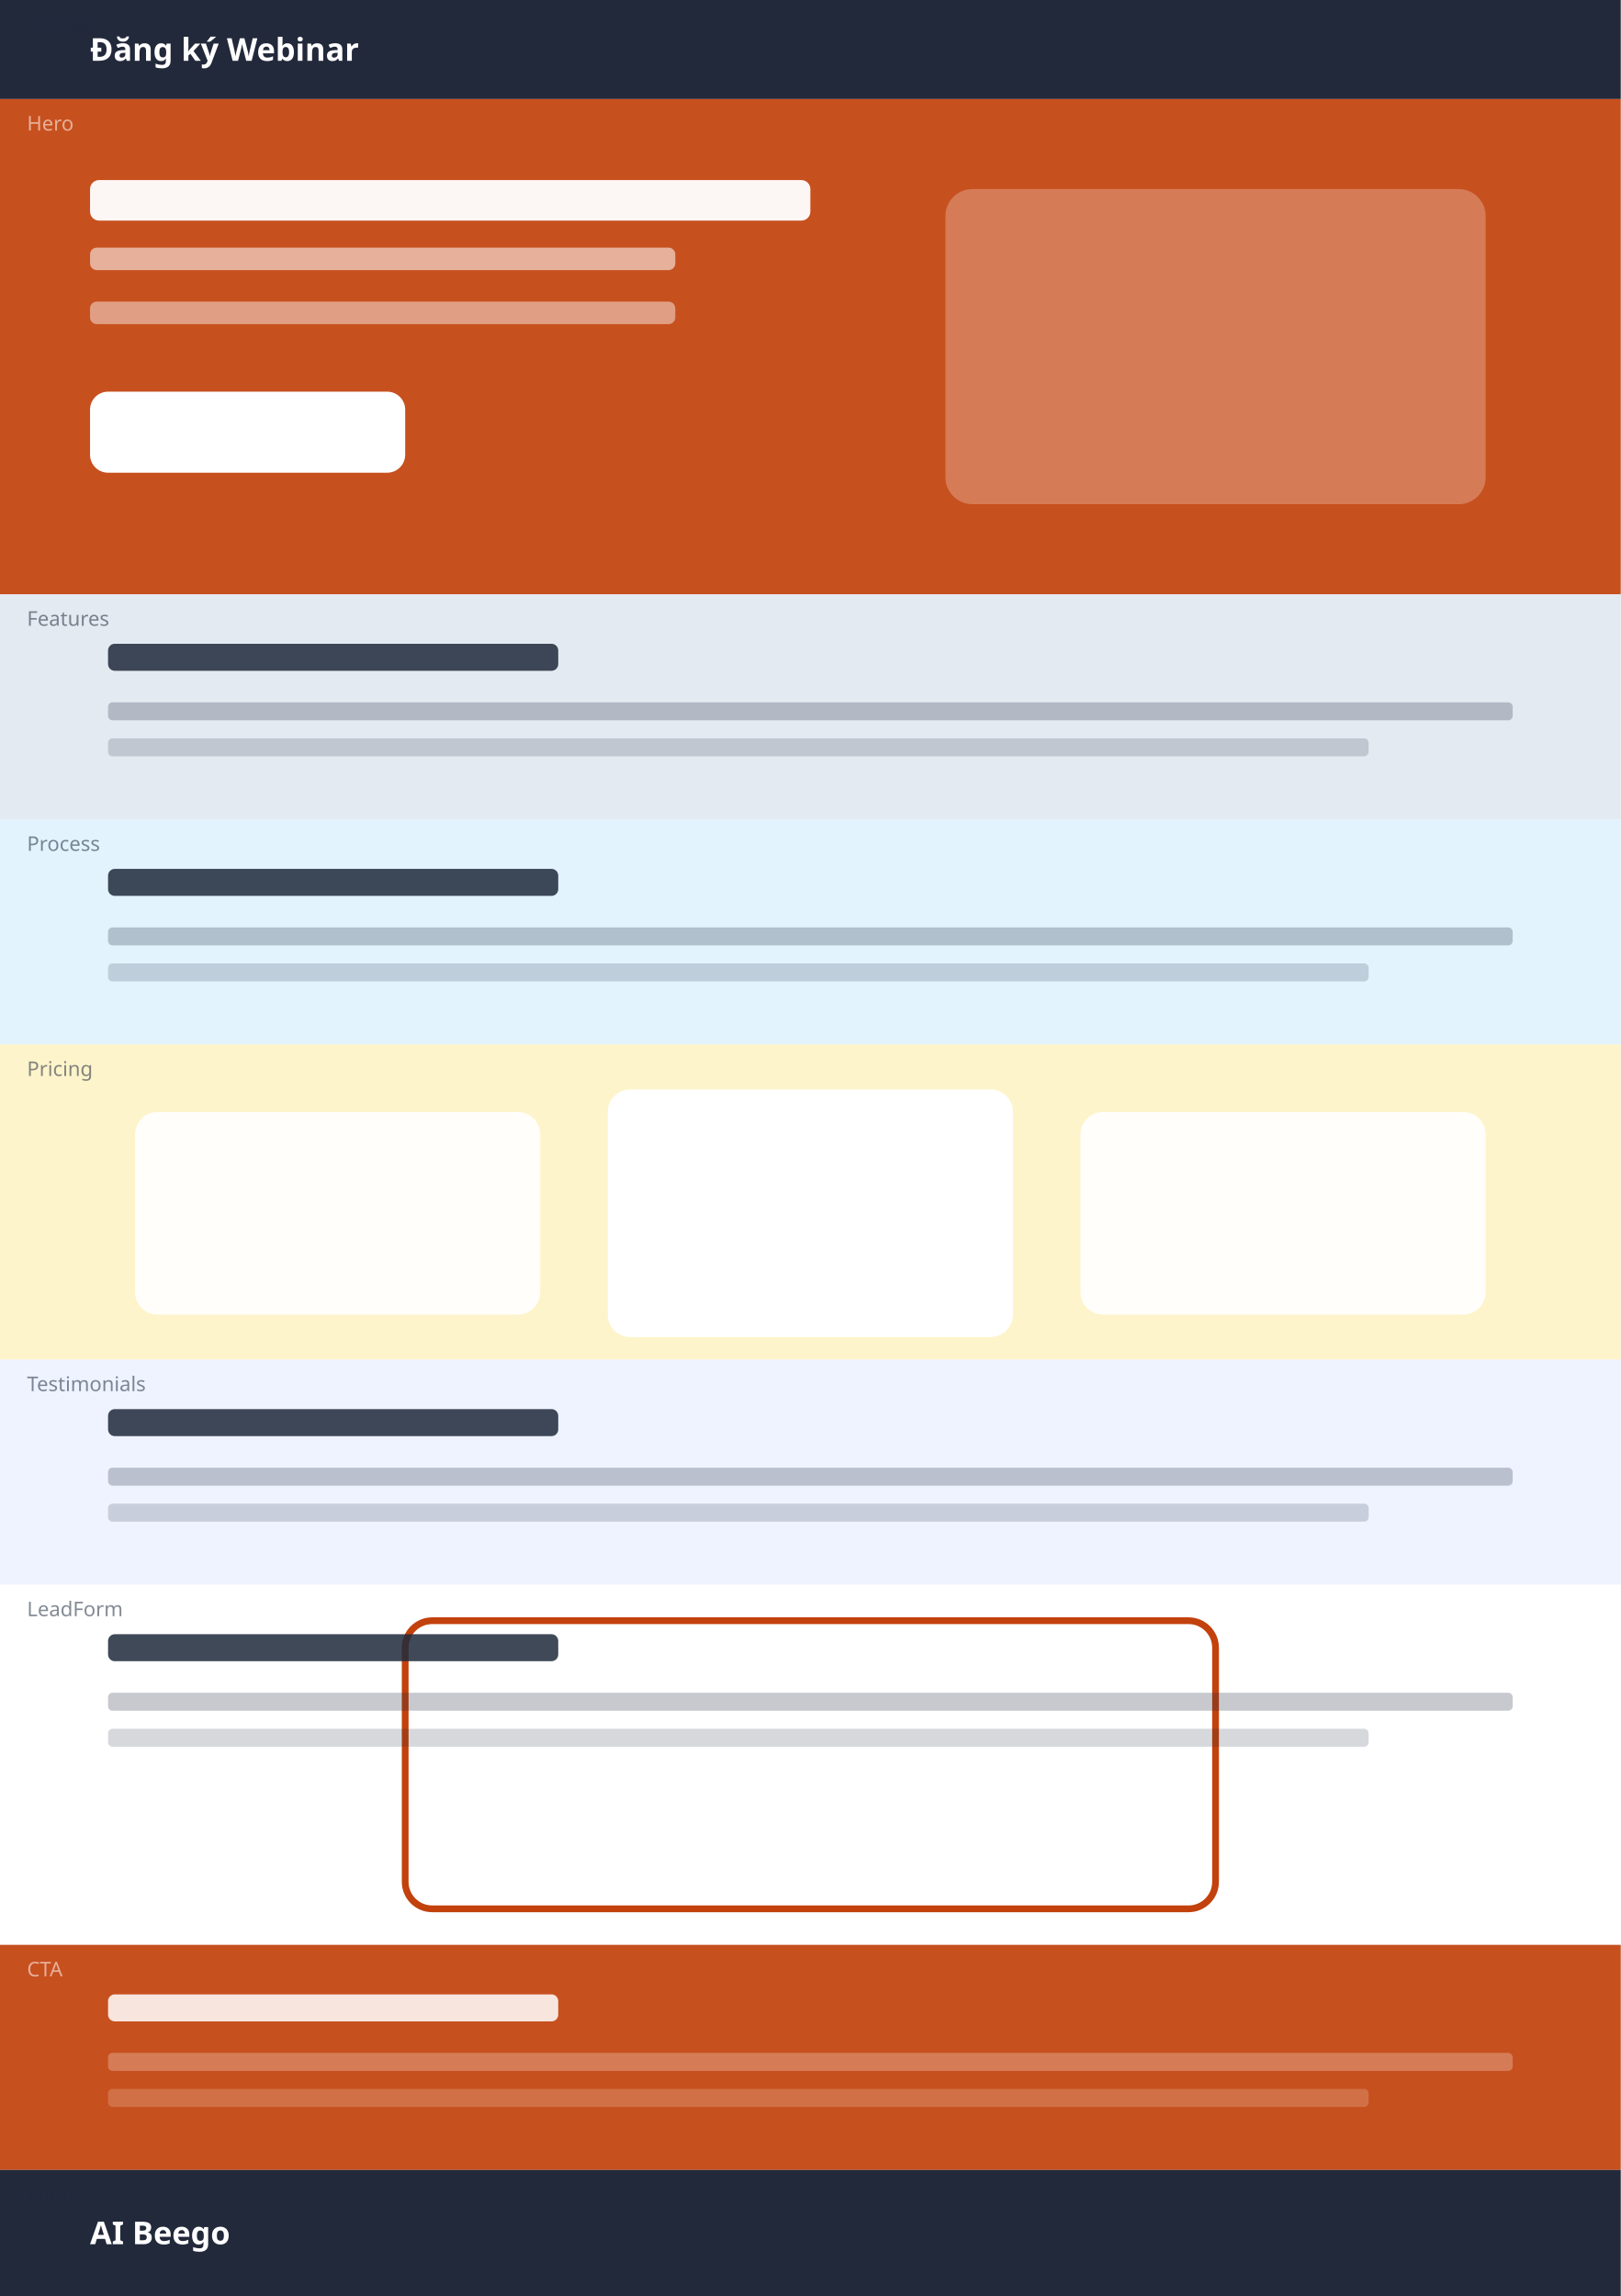
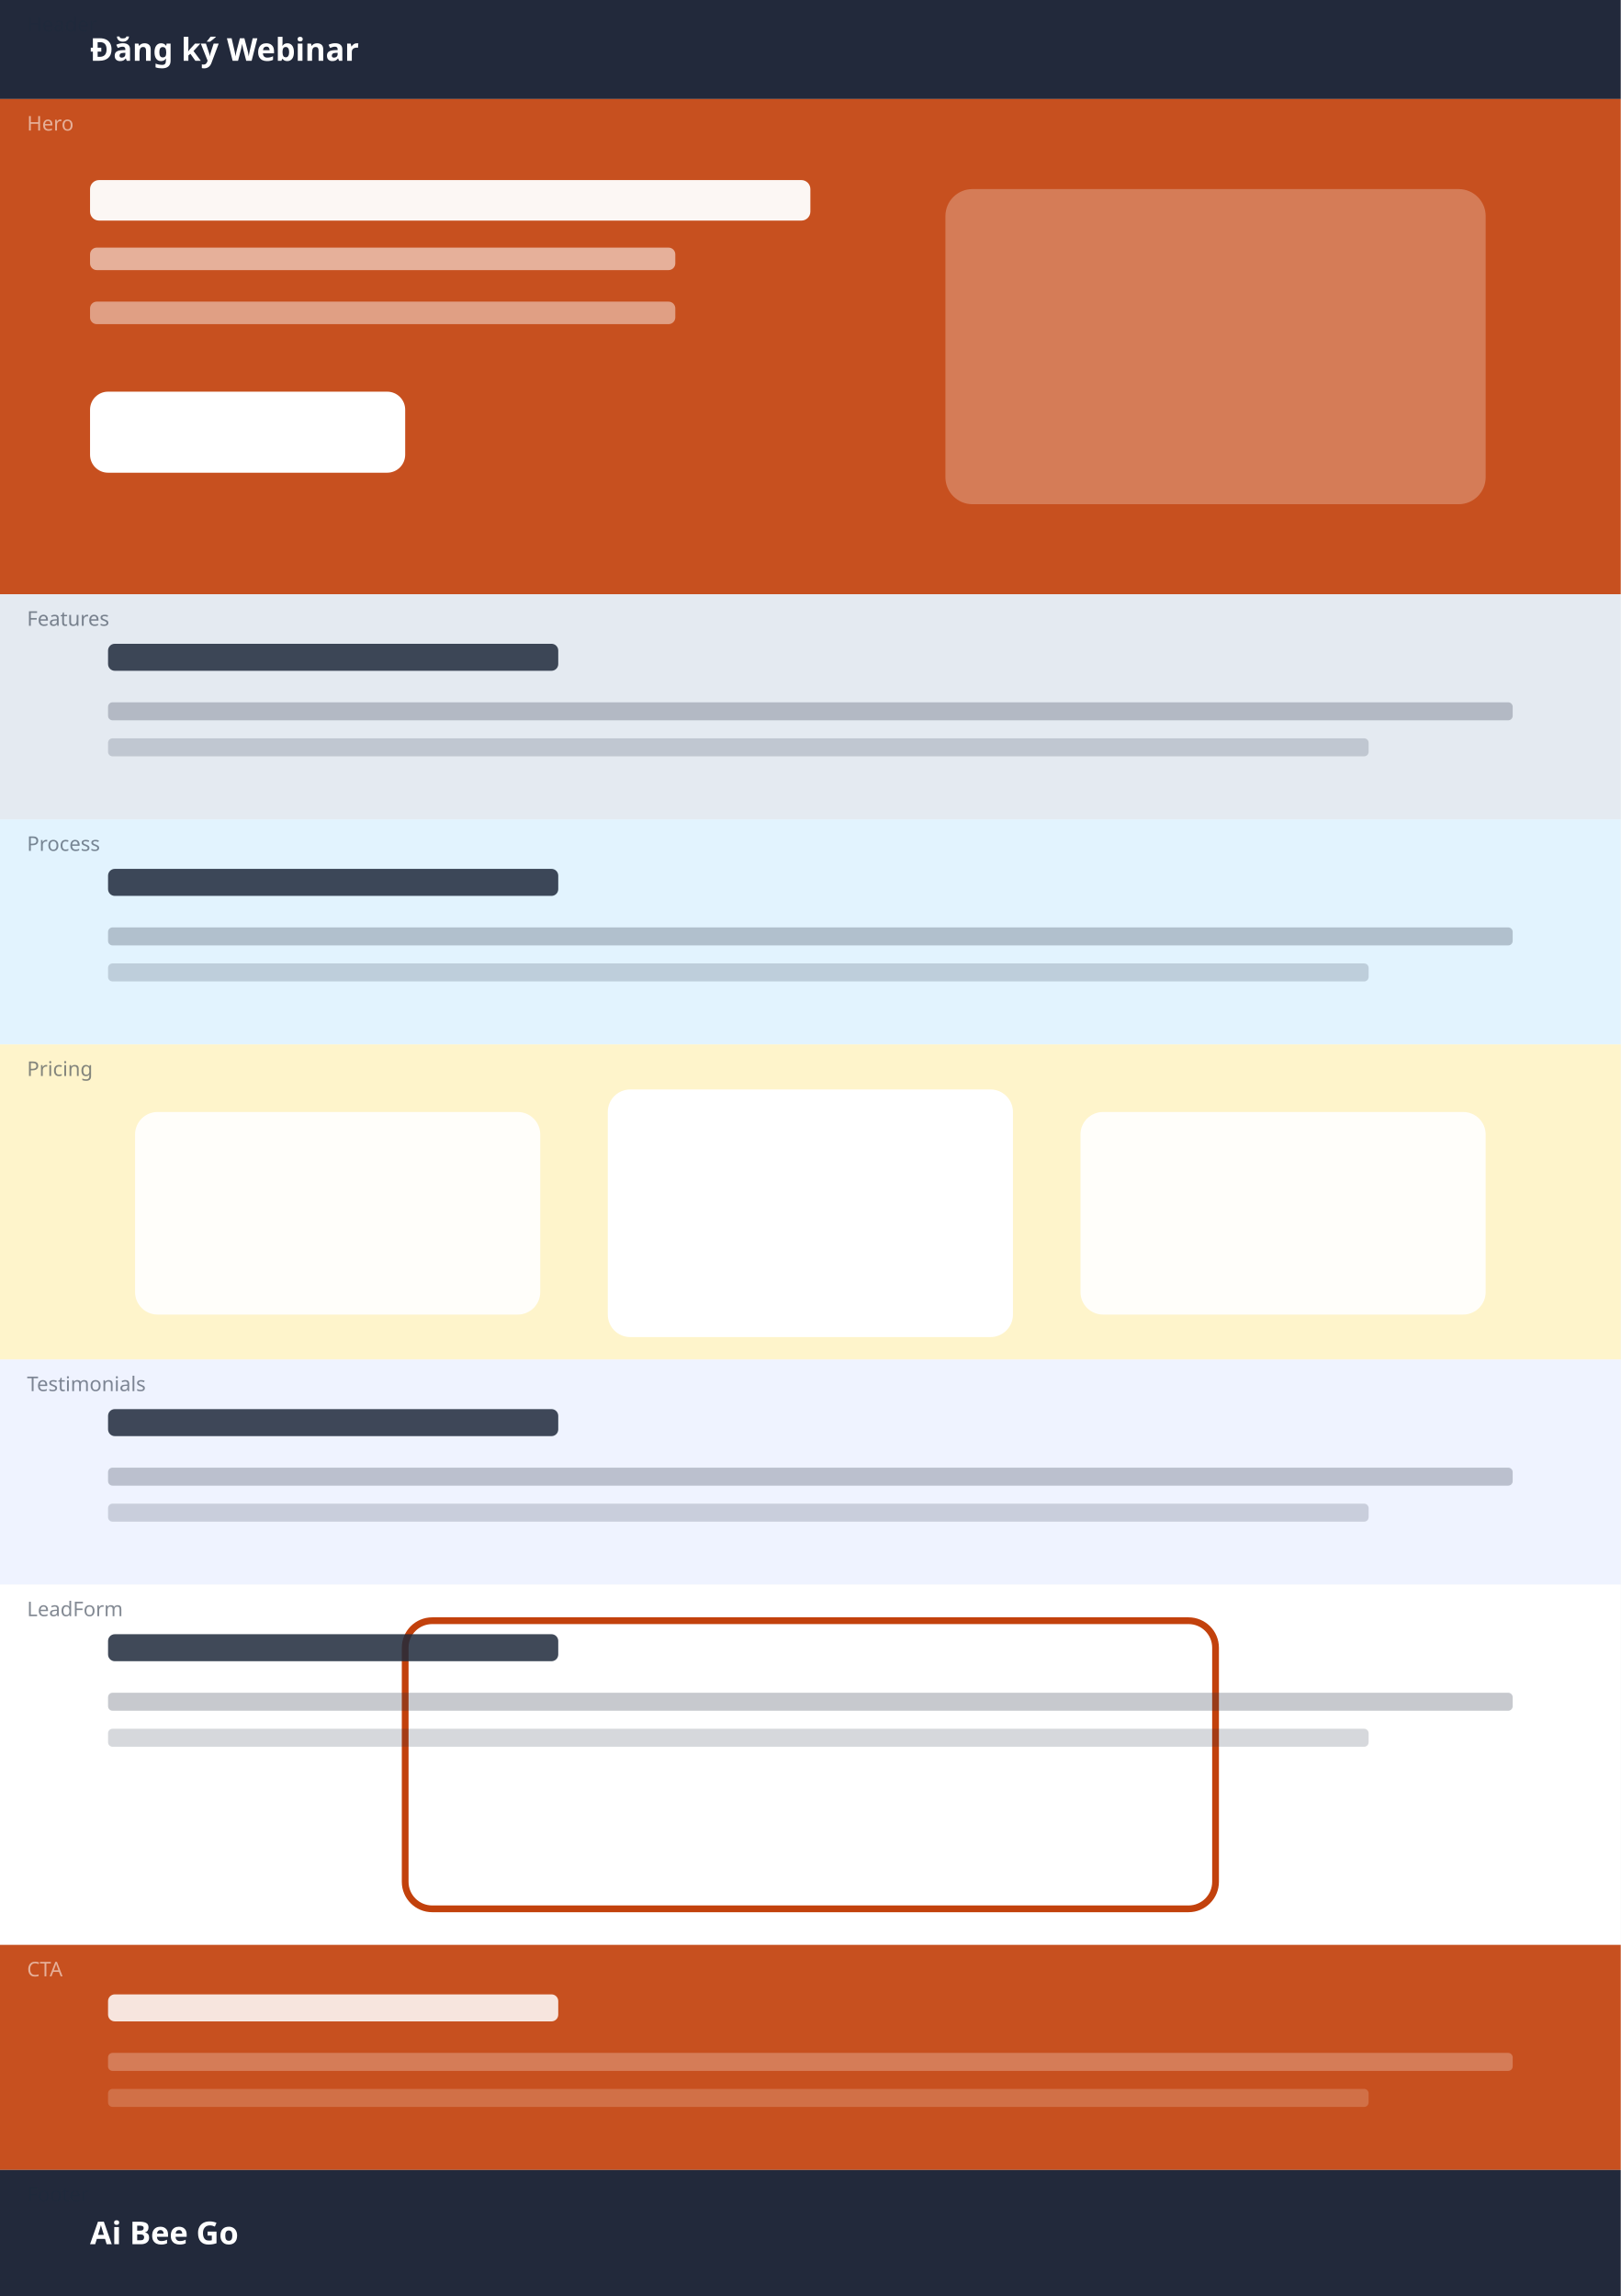
<svg xmlns="http://www.w3.org/2000/svg" width="720" height="1020" viewBox="0 0 720 1020" role="img" aria-label="Đăng ký Webinar · Split Hero">
  <rect width="720" height="1020" fill="#FAFAF9" />
  <rect x="0" y="0" width="720" height="44" fill="#0F172A" opacity="0.92" />
  <text x="40" y="27" fill="#FFFFFF" font-family="system-ui,sans-serif" font-size="14" font-weight="700">Đăng ký Webinar</text>
  <text x="12" y="14" fill="#1E293B" font-family="system-ui,sans-serif" font-size="9" opacity="0.55">Header</text>
  <rect x="0" y="44" width="720" height="220" fill="#C2410C" opacity="0.92" />
  <rect x="40" y="80" width="320" height="18" rx="4" fill="#FFFFFF" opacity="0.95" />
  <rect x="40" y="110" width="260" height="10" rx="3" fill="#FFFFFF" opacity="0.55" />
  <rect x="40" y="134" width="260" height="10" rx="3" fill="#FFFFFF" opacity="0.45" />
  <rect x="40" y="174" width="140" height="36" rx="8" fill="#FFFFFF" />
  <rect x="420" y="84" width="240" height="140" rx="12" fill="#FFFFFF" opacity="0.25" />
  <text x="12" y="58" fill="#FFFFFF" font-family="system-ui,sans-serif" font-size="9" opacity="0.55">Hero</text>
  <rect x="0" y="264" width="720" height="100" fill="#E2E8F0" opacity="0.92" />
  <rect x="48" y="286" width="200" height="12" rx="3" fill="#1E293B" opacity="0.85" />
  <rect x="48" y="312" width="624" height="8" rx="2" fill="#1E293B" opacity="0.25" />
  <rect x="48" y="328" width="560" height="8" rx="2" fill="#1E293B" opacity="0.18" />
  <text x="12" y="278" fill="#1E293B" font-family="system-ui,sans-serif" font-size="9" opacity="0.55">Features</text>
  <rect x="0" y="364" width="720" height="100" fill="#E0F2FE" opacity="0.92" />
  <rect x="48" y="386" width="200" height="12" rx="3" fill="#1E293B" opacity="0.85" />
  <rect x="48" y="412" width="624" height="8" rx="2" fill="#1E293B" opacity="0.25" />
  <rect x="48" y="428" width="560" height="8" rx="2" fill="#1E293B" opacity="0.18" />
  <text x="12" y="378" fill="#1E293B" font-family="system-ui,sans-serif" font-size="9" opacity="0.55">Process</text>
  <rect x="0" y="464" width="720" height="140" fill="#FEF3C7" opacity="0.92" />
  <rect x="60" y="494" width="180" height="90" rx="10" fill="#FFFFFF" opacity="0.9" />
  <rect x="270" y="484" width="180" height="110" rx="10" fill="#FFFFFF" />
  <rect x="480" y="494" width="180" height="90" rx="10" fill="#FFFFFF" opacity="0.9" />
  <text x="12" y="478" fill="#1E293B" font-family="system-ui,sans-serif" font-size="9" opacity="0.55">Pricing</text>
  <rect x="0" y="604" width="720" height="100" fill="#EEF2FF" opacity="0.92" />
  <rect x="48" y="626" width="200" height="12" rx="3" fill="#1E293B" opacity="0.85" />
  <rect x="48" y="652" width="624" height="8" rx="2" fill="#1E293B" opacity="0.25" />
  <rect x="48" y="668" width="560" height="8" rx="2" fill="#1E293B" opacity="0.18" />
  <text x="12" y="618" fill="#1E293B" font-family="system-ui,sans-serif" font-size="9" opacity="0.55">Testimonials</text>
  <rect x="0" y="704" width="720" height="160" fill="#FFFFFF" opacity="1" />
  <rect x="180" y="720" width="360" height="128" rx="12" fill="#FFFFFF" stroke="#C2410C" stroke-width="3" />
  <rect x="48" y="726" width="200" height="12" rx="3" fill="#1E293B" opacity="0.85" />
  <rect x="48" y="752" width="624" height="8" rx="2" fill="#1E293B" opacity="0.25" />
  <rect x="48" y="768" width="560" height="8" rx="2" fill="#1E293B" opacity="0.18" />
  <text x="12" y="718" fill="#1E293B" font-family="system-ui,sans-serif" font-size="9" opacity="0.55">LeadForm</text>
  <rect x="0" y="864" width="720" height="100" fill="#C2410C" opacity="0.92" />
  <rect x="48" y="886" width="200" height="12" rx="3" fill="#FFFFFF" opacity="0.85" />
  <rect x="48" y="912" width="624" height="8" rx="2" fill="#FFFFFF" opacity="0.25" />
  <rect x="48" y="928" width="560" height="8" rx="2" fill="#FFFFFF" opacity="0.18" />
  <text x="12" y="878" fill="#FFFFFF" font-family="system-ui,sans-serif" font-size="9" opacity="0.55">CTA</text>
  <rect x="0" y="964" width="720" height="56" fill="#0F172A" opacity="0.92" />
-   <text x="40" y="997" fill="#FFFFFF" font-family="system-ui,sans-serif" font-size="14" font-weight="700">AI Beego</text>
+   <text x="40" y="997" fill="#FFFFFF" font-family="system-ui,sans-serif" font-size="14" font-weight="700">Ai Bee Go</text>
  <text x="12" y="978" fill="#1E293B" font-family="system-ui,sans-serif" font-size="9" opacity="0.55">Footer</text>
</svg>
